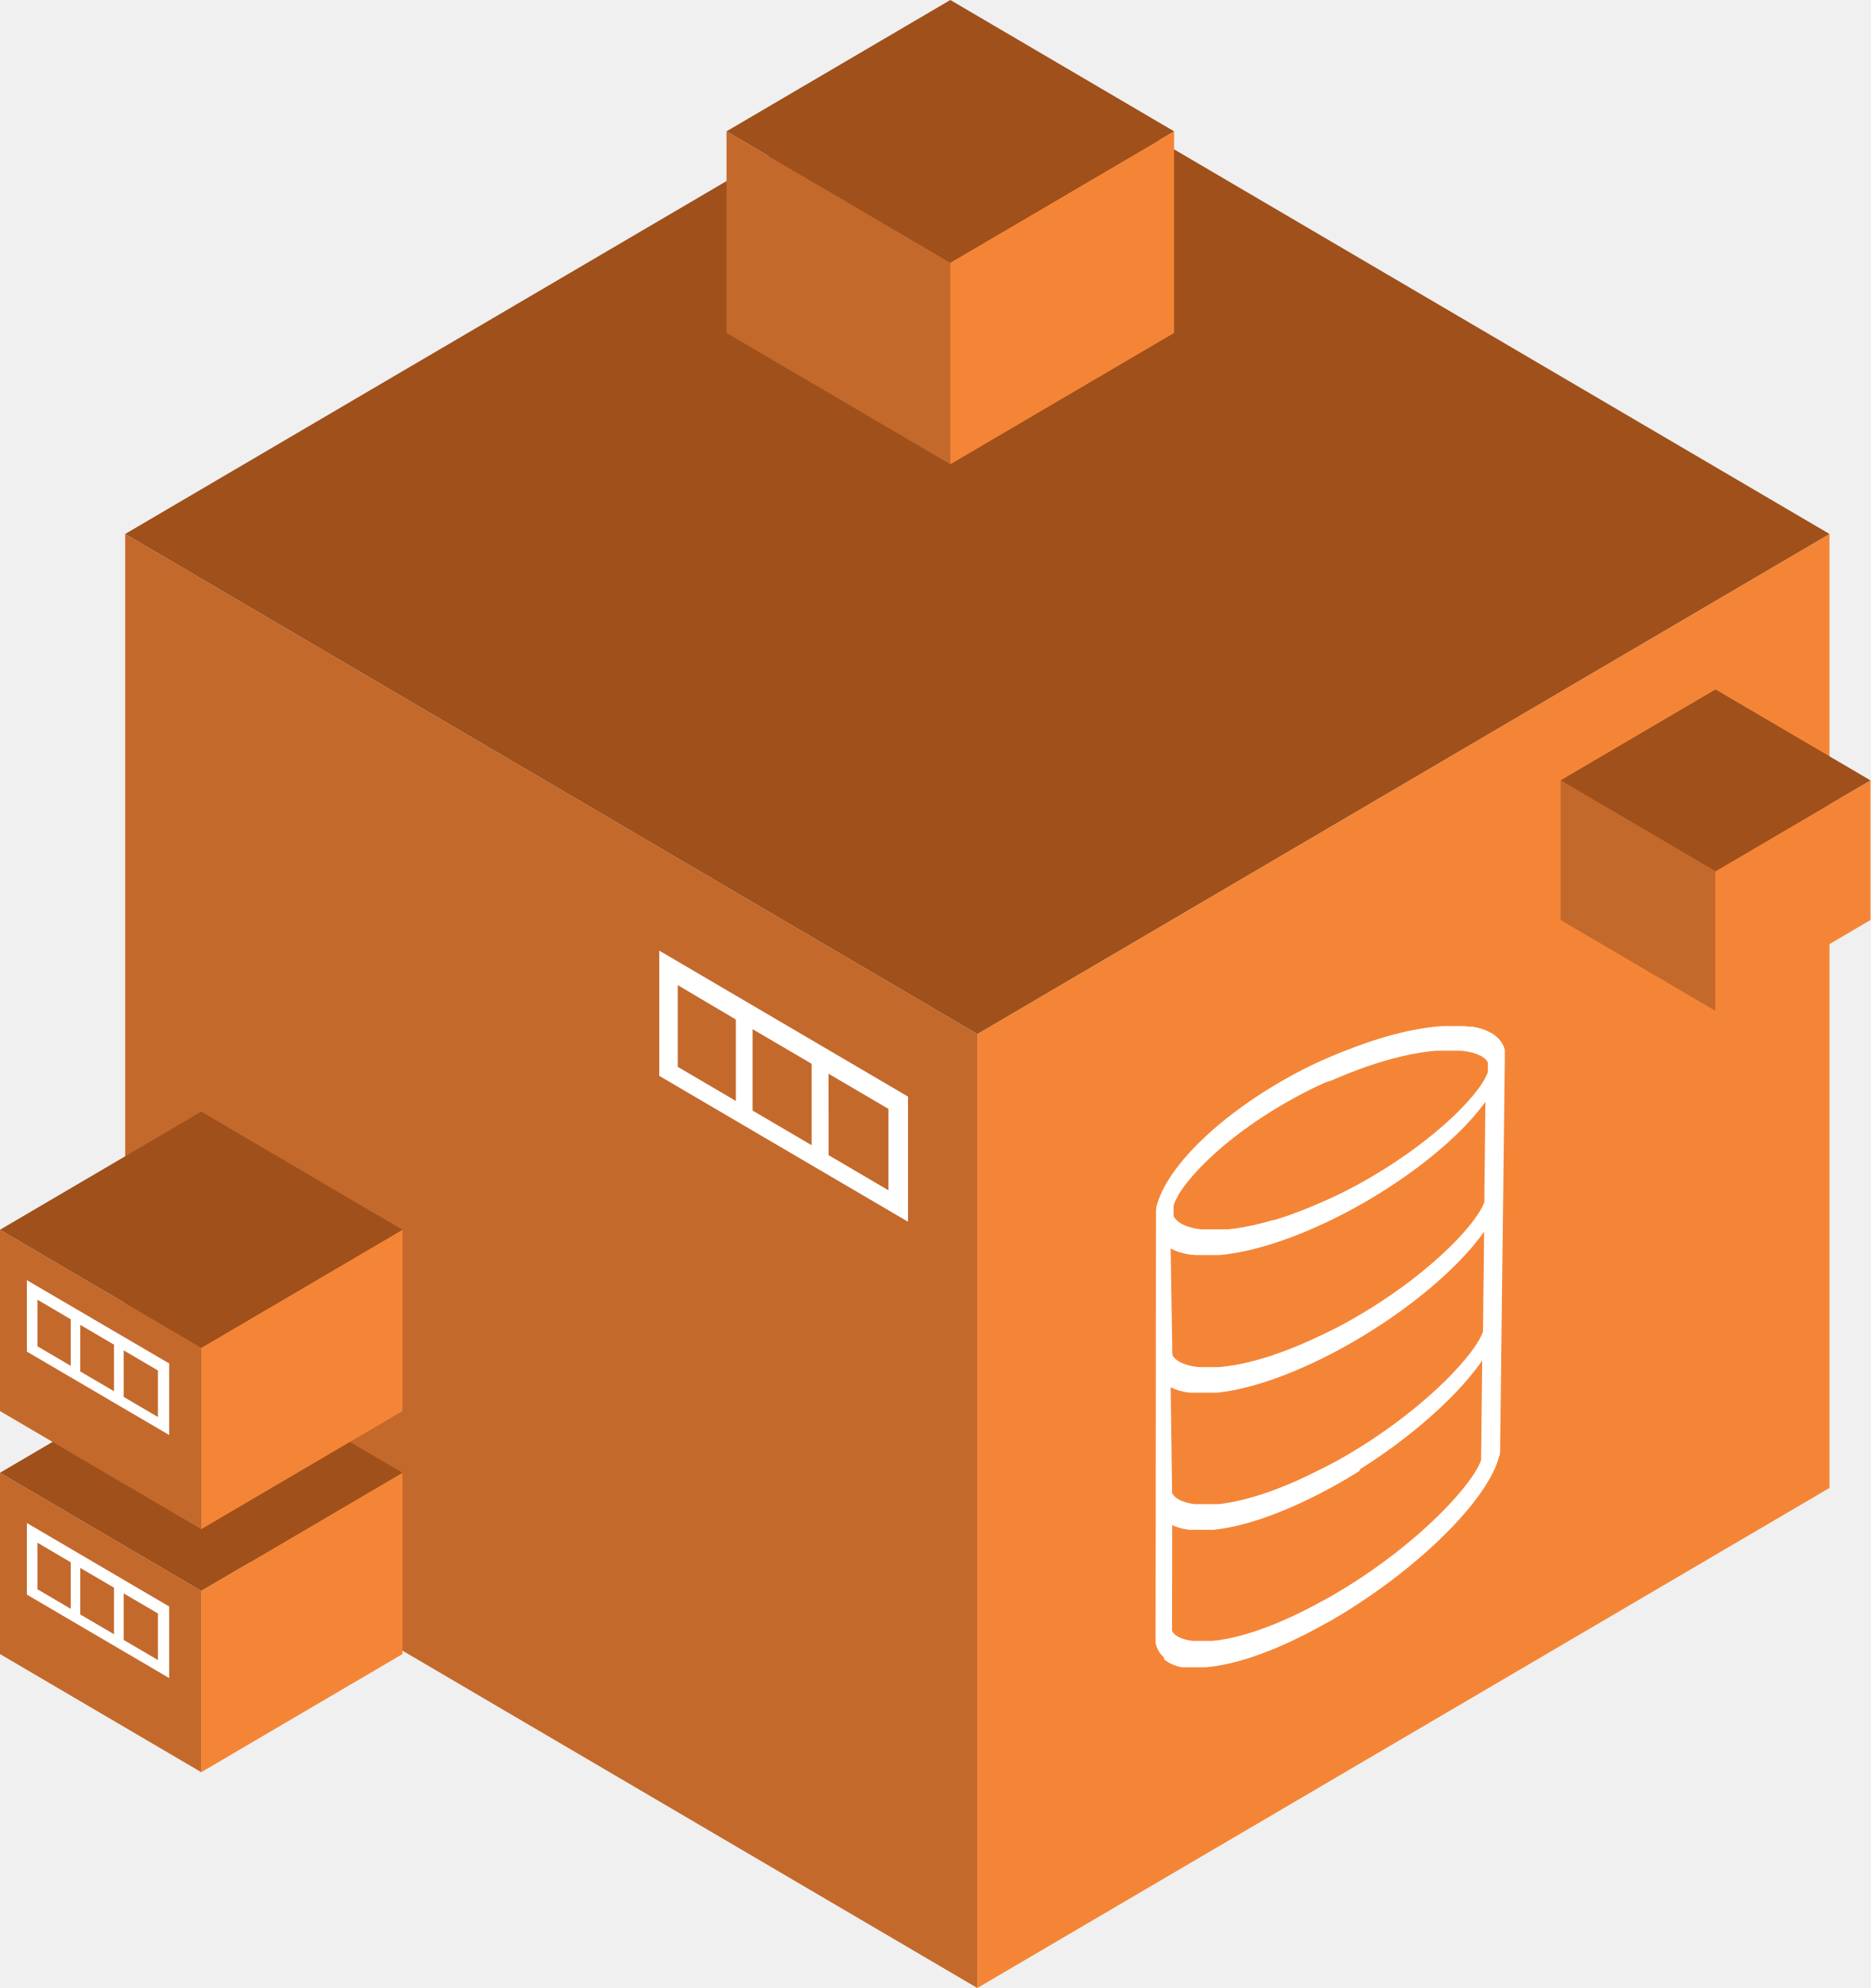
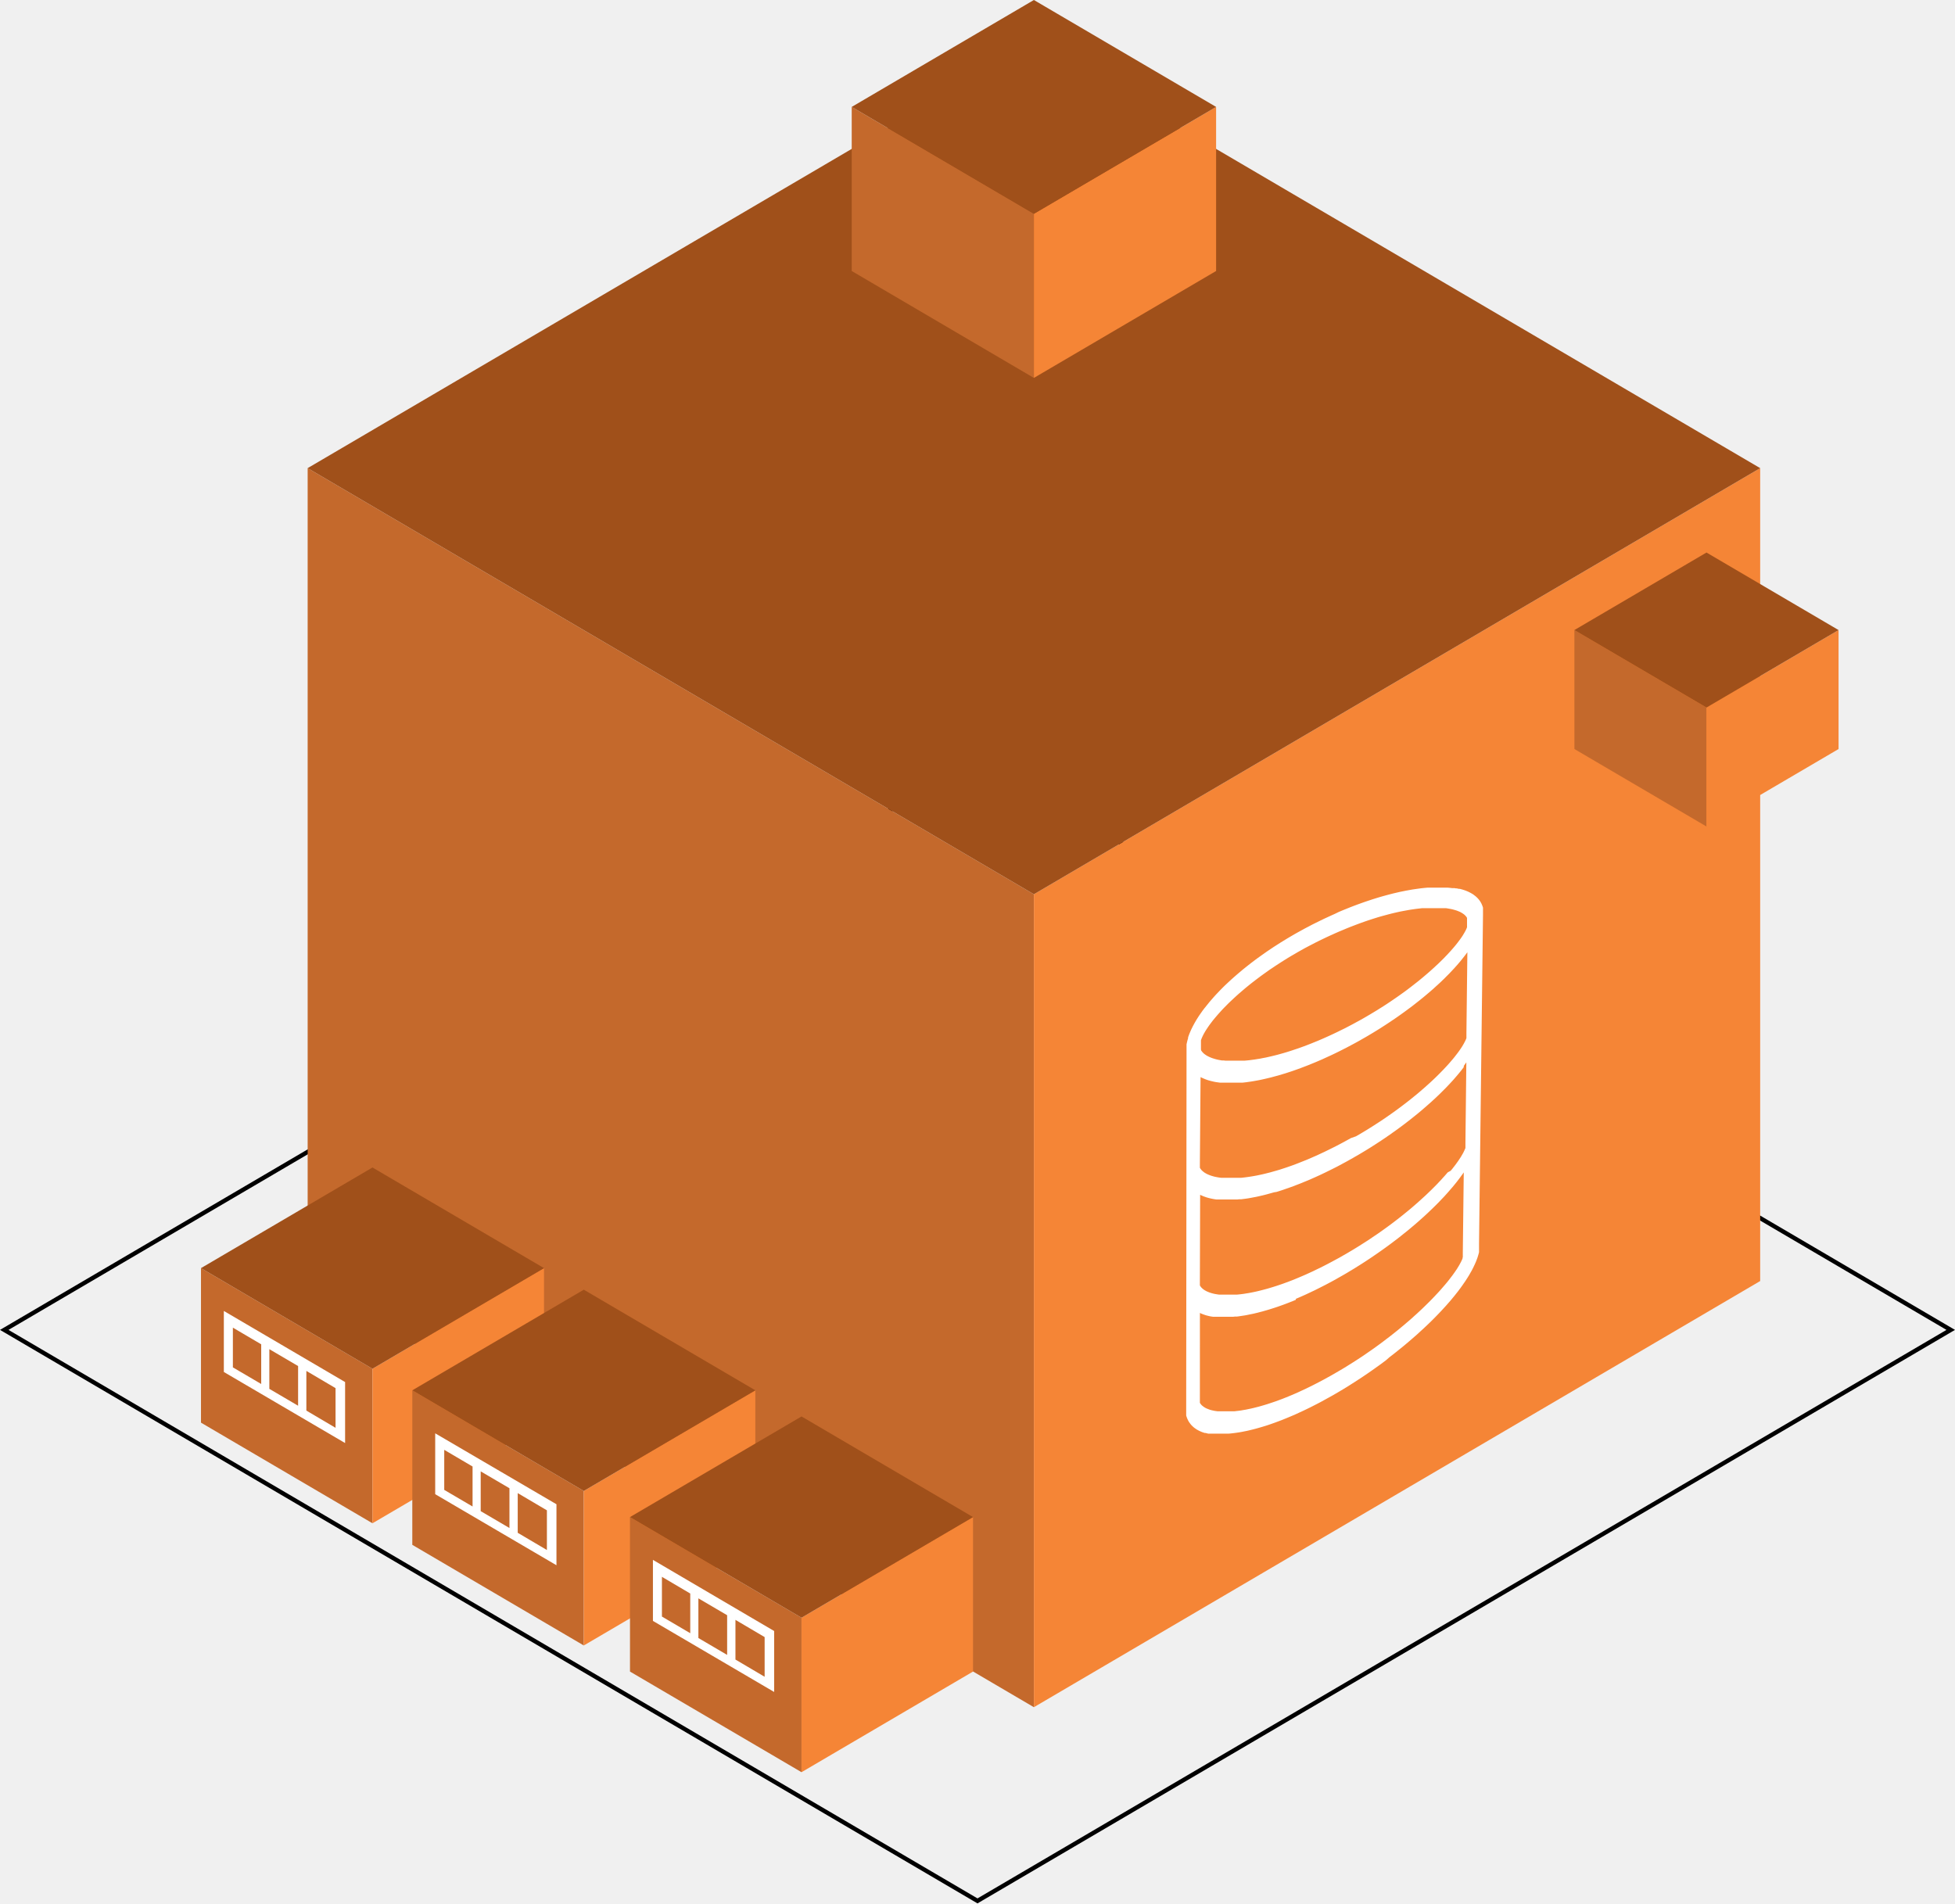
- <svg xmlns="http://www.w3.org/2000/svg" viewBox="0 0 401.82 427.04">
+ <svg xmlns="http://www.w3.org/2000/svg" viewBox="0 0 454.16 442.22">
  <defs>
-     <style>.a{fill:#c4692c;}.b{fill:#f58536;}.c{fill:#a0501a;}.d{fill:#fff;}</style>
+     <style>.a{fill:none;stroke:#000;stroke-miterlimit:10;}.b{fill:#c4692c;}.c{fill:#f58536;}.d{fill:#a0501a;}.e{fill:#fff;}</style>
  </defs>
-   <polygon class="a" points="209.95 427.04 26.89 319.62 26.89 114.7 209.95 222.12 209.95 427.04" />
-   <polygon class="b" points="209.95 427.04 393.01 319.62 393.01 114.7 209.95 222.12 209.95 427.04" />
-   <polygon class="c" points="209.95 7.28 26.89 114.7 209.95 222.12 393.01 114.7 209.95 7.28" />
-   <polygon class="a" points="43.23 380.68 0 355.31 0 316.36 43.23 341.73 43.23 380.68" />
-   <polygon class="b" points="43.23 380.68 86.46 355.31 86.46 316.36 43.23 341.73 43.23 380.68" />
-   <polygon class="c" points="43.23 291 0 316.36 43.23 341.73 86.46 316.36 43.23 291" />
-   <path class="d" d="M5.78,342.54l30.56,17.92V345.09L5.78,327.16Zm20.79-.27,7.36,4.32v10l-7.36-4.31Zm-9.33-5.47,7.25,4.25v10l-7.25-4.25Zm-9.19-5.41,7.14,4.2v10l-7.14-4.2Z" />
-   <polygon class="a" points="368.53 217.16 335.24 197.63 335.24 167.63 368.53 187.17 368.53 217.16" />
-   <polygon class="b" points="368.53 217.16 401.82 197.63 401.82 167.63 368.53 187.17 368.53 217.16" />
-   <polygon class="c" points="368.53 148.1 335.24 167.63 368.53 187.17 401.82 167.63 368.53 148.1" />
-   <polygon class="a" points="204.15 99.73 156.07 71.52 156.07 28.21 204.15 56.42 204.15 99.73" />
-   <polygon class="b" points="204.15 99.73 252.22 71.52 252.22 28.21 204.15 56.42 204.15 99.73" />
-   <polygon class="c" points="204.15 0 156.07 28.21 204.15 56.42 252.22 28.21 204.15 0" />
-   <polygon class="a" points="43.23 328.48 0 303.11 0 264.16 43.23 289.53 43.23 328.48" />
-   <polygon class="b" points="43.23 328.48 86.46 303.11 86.46 264.16 43.23 289.53 43.23 328.48" />
-   <polygon class="c" points="43.23 238.79 0 264.16 43.23 289.53 86.46 264.16 43.23 238.79" />
-   <path class="d" d="M5.78,290.34l30.56,17.91V292.88L5.78,275Zm20.79-.27,7.36,4.32v10l-7.36-4.32Zm-9.33-5.48,7.25,4.26v10l-7.25-4.25Zm-9.19-5.4,7.14,4.2v10L8.05,289.2Z" />
-   <path class="d" d="M141.63,231.11l53.43,31.33V235.56l-53.43-31.35Zm36.36-.46,12.87,7.55v17.49L178,248.14Zm-16.32-9.58,12.68,7.44V246l-12.68-7.44Zm-16.07-9.45L158.08,219v17.5l-12.48-7.33Z" />
-   <path class="d" d="M286.84,226.56l1-.41,1-.39,1-.38.95-.37.94-.35.93-.33.93-.33.91-.31.9-.29.9-.28.89-.28.88-.25.87-.24.86-.23.85-.21.84-.2.83-.19.81-.17.81-.15.79-.15.78-.13.77-.12.76-.11.74-.09.73-.08.72-.06.7-.05.69,0,.67,0h1.93l.61,0,.6,0,.58.05.57.08.27,0,.28,0,.26,0,.26.05.26.06.26.05.25.06.24.06.24.07.24.07.23.07.23.08.22.08.22.08.21.08.21.1.2.09.2.1.19.09.19.11.19.1.18.11.17.11.17.12.16.12.16.13.16.12.14.13.15.14.13.14.14.13.12.15.12.15.12.15.11.15.11.16.1.15.09.17.09.17.09.17.07.17.08.18.06.18.06.18.06.19,0,.19,0,.2,0,.2,0,.2,0,.21,0,.2v.65l-1,82.89v.44l0,.23,0,.23,0,.23,0,.24-.05.24,0,.24,0,.24-.06.24L322,313l-.07.25-.07.25-.08.25-.09.26-.09.26-.1.26-.11.26-.11.27-.11.27-.12.27-.13.27-.12.27-.14.27-.14.28-.15.28-.15.28-.15.28-.16.29-.17.29-.17.28-.18.29-.18.29-.18.3-.19.29-.2.3-.2.29-.21.3-.2.3-.22.3-.22.31-.22.3-.23.3-.23.31-.24.31-.24.31-.24.31-.25.31-.26.31-.26.32-.26.31-.26.31-.27.32-.28.31-.56.64-.58.64-.6.64-.6.64-.63.65-.64.65-.65.65-.67.65-.68.65-.7.66-.71.65-.72.65-.74.66-.74.65-.77.65-.77.65-.78.65-.8.65-.8.64-.82.64-.83.64-.83.64-.85.63-.86.63-.87.62-.87.62-.89.62-.89.61-.9.6-.91.6-.92.6-.92.59-.93.58-.94.57-.94.56-.95.56-1,.55-1,.54-.95.52-.95.51-.93.5-.93.47-.93.47-.91.44-.91.44-.9.41-.89.41-.88.38-.88.38-.86.35-.86.34-.84.32-.84.31-.83.3-.81.28-.8.26-.8.24-.78.23-.77.22-.75.19-.75.19-.73.16-.72.15-.71.14-.69.12-.68.1-.66.08-.65.08-.64.05-.62,0-.61,0h-1.16l-.56,0-.27,0-.27,0-.27,0-.26,0-.25,0-.25,0-.25,0-.25,0-.23-.06-.24-.06-.23-.05-.22-.07-.23-.07-.21-.07-.21-.07-.21-.09-.2-.08-.2-.09-.19-.09-.19-.1-.18-.1-.18-.11-.17-.11-.18-.11-.16-.12-.16-.12-.15-.12L250,356l-.14-.13-.14-.14-.13-.14-.13-.15-.12-.15-.12-.15-.11-.16-.11-.16-.1-.17-.09-.17-.09-.18-.09-.17-.08-.19-.07-.18-.07-.2-.06-.19-.05-.2-.05-.2,0-.21,0-.21,0-.21,0-.23,0-.22v-.7l.08-89.31v-.48l0-.24,0-.25,0-.25,0-.24,0-.26,0-.25.05-.25,0-.26.07-.26.07-.26.07-.26.08-.26.09-.26.09-.27.1-.27.1-.27.11-.27.11-.27.12-.27.12-.28.13-.27.14-.28.14-.28.15-.28.15-.28.15-.28.16-.28.17-.29.17-.29.18-.28.18-.29.19-.28.19-.29.19-.29.2-.29.21-.29.21-.3.22-.29.22-.29.22-.29.23-.29.24-.3.23-.29.24-.3.25-.29.26-.3.25-.29.26-.3.27-.3.27-.3.27-.29.28-.29.57-.6.58-.6.6-.59.62-.59.63-.59.65-.6.66-.59.68-.59.69-.59.71-.58.72-.59.73-.58.75-.58.76-.57.77-.57.78-.57.8-.56.8-.57.82-.55.83-.55.84-.55.86-.54.86-.53.87-.53.88-.53.89-.51.9-.51.91-.51.92-.5.92-.48.93-.49.94-.47.95-.47,1-.46,1-.45,1-.44,1-.43ZM251.78,349.19v.27l0,.1,0,.1,0,.11,0,.1,0,.1,0,.09,0,.1,0,.1.05.09,0,.09.06.09.07.09.06.09.07.08.08.09.08.08.09.08.09.08.19.15.21.15.22.14.25.13.26.12.28.11.29.11.31.1.33.09.34.08.36.07.37.06.39.05.41,0,.42,0,.45,0h.92l.49,0h.5l.51,0,.54,0,.54-.06.56-.07.58-.08.59-.1.61-.1.61-.13.64-.13.65-.15.66-.16.68-.18.69-.19.7-.21.72-.22.73-.23.75-.25.76-.27.77-.28.79-.29.8-.32.81-.32.82-.35.84-.36.85-.38.87-.39.87-.41.89-.43.9-.45.91-.46.93-.48.93-.5.95-.52,1-.53,1-.55.95-.56.94-.56.93-.56.92-.57.9-.57.9-.57.88-.58.86-.58.86-.58.84-.58.83-.59.82-.59.8-.58.78-.59.78-.59.77-.58.75-.59.73-.58.72-.59.71-.58.7-.58.68-.58.67-.57.65-.58.64-.57.62-.56.61-.57.6-.56.57-.54.57-.55.55-.55.53-.53.52-.53.51-.53.49-.52.47-.51.46-.5.44-.5.42-.49.41-.48.4-.48.38-.46.36-.45.34-.45.33-.44.31-.42.3-.42.28-.41.26-.39.24-.38.23-.38.21-.36.19-.35.09-.16.09-.17.07-.16.08-.16.07-.16.07-.15.06-.15.06-.15.06-.14,0-.14.05-.14,0-.13,0-.13,0-.13,0-.12,0-.12v-.11l0-.11v-.21l.23-20.2-.29.42-.3.42-.31.42-.32.43-.33.43-.34.43-.35.43-.35.44-.37.43-.37.44-.39.44-.39.45-.4.44-.4.44-.42.45-.43.45-.43.45-.44.45-.45.45-.46.45-.46.45-.47.45-.48.45-.48.46-.5.45-.5.45-.5.45-.52.46-.52.45-.53.46-.53.45-.54.45-.55.45-.55.45-.56.45-.56.45-.57.45-.58.44-.58.45-.59.44-.59.45-.6.44-.61.43-.6.44-.62.43-.62.44-.62.43-.63.42-.63.43-.64.42-.64.42-.64.42-.66.41L292,316l-.66.41-.66.41-.66.4-.67.4-.67.39-.68.39-.68.38-.68.39-.69.38-1.38.74-.68.35-.68.36-.68.34-.68.34-.67.33-.67.32-.66.32-.67.3-.65.3-.65.29-.66.28-.64.28-.64.27-.63.26-.64.25-.62.24-.63.24-.61.23-.62.22-.6.22-.6.2-.6.2-.59.19-.59.18-.58.17-.57.17-.57.16-.57.14-.55.15-.55.13-.55.13-.54.11-.53.11-.52.1-.52.1-.51.08-.51.08-.5.07-.49.06-.48.06-.48,0-.46,0-.47,0-.45,0H257.1l-.42,0-.4,0-.4,0-.39,0-.38-.06-.37-.06-.36-.07-.35-.07-.35-.09-.34-.09-.32-.1-.31-.11-.31-.12-.3-.12-.29-.13Zm0-29.6V320l0,.1,0,.1,0,.11,0,.09,0,.1,0,.1.05.1,0,.09.06.1.06.09.06.09.07.09.07.09.08.08.08.09.09.08.08.08.2.16.21.15.22.15.25.13.26.13.28.13.29.11.32.11.32.1.35.09.36.08.38.07.39.07.41.05.42,0,.44,0,.46,0h1.46l.52,0,.54,0,.54,0,.57,0,.58-.07.59-.08.61-.09.62-.1.64-.12.65-.13.66-.15.68-.15.7-.17.71-.19.72-.2.73-.21.75-.23.76-.24.78-.26.79-.27.8-.29.82-.31.82-.32.84-.33.86-.36.87-.37.88-.38.89-.41.9-.42.92-.43.93-.46.94-.47,1-.49,1-.51,1-.52,1-.52.95-.54.93-.53.92-.55.91-.54.89-.55.89-.55.87-.55.86-.56.84-.56.83-.57.82-.56.81-.56.79-.56.78-.57.77-.56.75-.57.74-.56.72-.57.72-.56.7-.56.68-.56.67-.55.65-.56.64-.55.63-.55.61-.54.6-.54.58-.54.57-.53.55-.53.54-.51.52-.52.51-.51.49-.51.47-.5.46-.49.44-.48.43-.48.41-.47.4-.46.38-.46.36-.44.35-.44.33-.42.31-.42.3-.41.28-.39.26-.4.25-.37.22-.36.21-.36.2-.34.08-.17.09-.16.08-.16.08-.16.07-.16.07-.15.06-.15.06-.14.05-.14.05-.14,0-.13,0-.14,0-.13,0-.12,0-.12,0-.12,0-.11,0-.12v-.2l.23-20.26-.29.4-.3.42-.32.42-.32.41-.33.42-.34.42-.35.42-.35.43-.37.43-.38.42-.38.43-.4.44-.4.43-.41.43-.41.44-.43.43-.43.43-.45.44-.45.44-.46.44-.46.44-.48.44-.48.43-.48.44-.5.44-.5.44-.51.44-.52.44-.52.44-.53.44-.54.43-.54.44-.55.44-.55.43-.56.43-.57.44-.57.42-.58.43-.58.43-.59.43-.6.43-.6.42-.61.42-.61.42-.62.42-.62.41-.62.41-.63.41-.64.41-.64.4-.64.4-.65.4-.65.4-.66.39-.66.39-.66.38-.67.39-.67.37-.68.38-.68.37-.68.37-.69.36-.68.36-1.39.7-.68.34-.69.33-.68.33-.68.32-.68.3-.67.31-.66.29-.67.29-.66.28-.65.27-.66.27-.64.25-.65.25-.63.24-.64.24-.63.22-.62.22-.62.21-.62.21-.61.19-.6.19-.6.18-.6.18-.58.16-.59.15-.57.15-.58.15-.56.13-.56.12-.55.12-.55.11-.54.1-.53.1-.53.08-.52.08-.51.07-.51.07-.5.05-.49,0-.49,0-.48,0-.47,0h-2.23l-.43,0-.41,0-.41,0-.4,0-.39-.06-.38-.06-.37-.07-.37-.08-.35-.09-.35-.09-.34-.1-.32-.12-.32-.11-.31-.13-.3-.13-.28-.14Zm.05-29.66v.27l0,.11,0,.1,0,.1,0,.1,0,.11,0,.09.05.1,0,.1,0,.1.05.09.06.1.07.09.07.09.07.09.07.09.09.09.08.08.09.09.2.16.21.16.22.15.25.15.26.13.28.14.3.12.31.11.33.11.34.1.37.1.38.08.39.07.41.07.43.05.44.05.46,0,.48,0,.49,0h1l.54,0,.55,0,.56,0,.58-.05.6-.07.61-.07.62-.09.64-.09.66-.11.67-.13.68-.13.7-.16.71-.16.72-.18.74-.19.75-.21.77-.22.78-.23.79-.26.81-.26.81-.29.83-.29.85-.32.86-.32.87-.35.88-.36.9-.37.91-.4.91-.41.94-.43.94-.44,1-.46,1-.49,1-.49,1-.5.95-.5.93-.51.93-.52.91-.52.9-.52.89-.53.87-.52.87-.54.84-.53.84-.54.82-.54.81-.54.8-.54.78-.54.77-.55.76-.54.74-.54.73-.54.71-.54.7-.55.69-.53.67-.54.66-.54.64-.53.63-.53.62-.53.6-.52.58-.52.57-.51.56-.52.53-.5.53-.5.51-.5.49-.49.47-.48.47-.48.44-.48.43-.46.41-.46.4-.45.38-.44.37-.44.34-.42.34-.42.31-.41.3-.4.28-.39.26-.38.25-.37.23-.36.21-.35.19-.33.09-.17.09-.16.08-.16.07-.15.08-.15.06-.15.07-.15.06-.14.05-.15.05-.13,0-.14,0-.12,0-.13,0-.13,0-.11,0-.12,0-.12,0-.11V257l.23-20.32-.29.4-.31.4-.31.4-.32.41-.33.42-.34.4-.36.42-.36.41-.36.42-.38.42-.39.41-.39.42-.4.43-.42.42-.41.42-.43.42-.44.42-.44.43-.46.42-.46.43-.46.43-.48.42-.48.43-.49.42-.5.43-.5.42-.51.43-.52.42-.53.42-.53.42-.54.43-.54.42-.55.42-.56.42-.57.41-.56.42-.58.41-.58.42-.58.41-.6.41-.6.4-.6.41-.61.4-.61.41-.62.4-.63.4-.62.39-.64.39-.63.39-.64.38-.65.39-.65.38-.66.37-.66.38-.66.36-.67.37-.67.37-.67.35-.68.36-.69.35-.68.35-.69.34-.69.34-.69.33-.7.33-.69.32-.69.31-.68.31-.68.29-.68.3-.67.28-.67.28-.67.26-.66.27-.66.25-.66.25-.65.23-.64.23-.64.23-.64.21-.63.21-.63.2-.62.2-.62.18-.61.18-.61.17-.6.16-.6.16-.59.15-.58.14-.58.13-.58.13-.56.11-.57.11-.55.1-.55.09-.54.09-.54.08-.53.07-.52.07-.51.05-.51.05-.51,0-.49,0-.49,0-.48,0h-1.84l-.44,0-.44,0-.42,0-.42-.05-.41,0-.4-.07-.39-.06-.38-.07-.38-.09-.36-.08-.36-.1-.35-.11-.34-.11-.32-.12-.32-.13-.31-.13-.3-.14-.29-.15Zm33-57.45-1,.45-1,.46-.94.45-.93.47-.92.47-.91.48-.89.48-.88.48-.87.49-.85.5-.85.49-.83.5-.81.5-.8.5-.79.51-.77.51-.77.51-.74.51-.73.51-.72.52-.71.51-.69.51-.67.52-.66.51-.65.51-.64.51-.61.5-.6.51-.59.5-.57.51-.56.5-.54.49-.52.49-.51.49-.5.48-.47.48-.47.47-.44.47-.43.46-.42.46-.39.45-.39.45-.36.43-.34.43-.34.42-.31.41-.3.41-.28.39-.26.39-.24.38-.23.36L253,257l-.19.35-.09.17-.09.17-.08.16-.07.16-.07.16-.07.16-.07.15-.05.15-.06.14,0,.15-.05.14,0,.13,0,.14,0,.13,0,.13,0,.12,0,.12v.66l0,.11,0,.1,0,.11,0,.1,0,.09,0,.11,0,.1.05.1.05.09.06.1.06.09.07.1.07.09.08.1.08.09.08.08.09.09.19.18.21.16.23.16.24.15.26.15.28.14.3.13.31.13.33.12.34.11.36.1.38.1.4.09.41.08.43.07.44.06.46,0,.48,0,.49,0,.51,0h1.61l.57,0,.58,0,.6,0,.62,0,.63-.07.64-.08.66-.09.67-.11.69-.11.7-.14.71-.14.73-.15L270,263l.76-.18.77-.2.79-.21.79-.23L274,262l.83-.26.84-.28.85-.28.87-.31.87-.32.89-.33.9-.36.92-.37.93-.38.93-.4,1-.42,1-.44,1-.45,1-.47,1-.47.95-.48.94-.48.93-.49.92-.49.9-.5.89-.5.88-.5.87-.52.84-.51.85-.51.82-.51.82-.52.79-.51.79-.53.77-.52.76-.52.75-.52.73-.52.72-.53.7-.52.69-.52.67-.51.66-.52.65-.52.63-.5.62-.51.6-.51.59-.5.57-.5.56-.5.54-.49.52-.48.52-.49.49-.47.48-.47.46-.47.45-.46.43-.45.42-.45.4-.44.38-.43.36-.42.35-.42.33-.41.32-.4.3-.39.28-.38.27-.38.24-.36.23-.35.21-.34.2-.33.09-.16.08-.16.08-.16.08-.15.07-.15.07-.15.07-.14.06-.15.05-.13.05-.14.05-.13,0-.13,0-.13,0-.12,0-.12,0-.11,0-.12,0-.11v-.51l0-.1,0-.09,0-.1,0-.1,0-.09,0-.09,0-.09-.05-.09,0-.09-.06-.09-.06-.09-.07-.08-.07-.09-.07-.09-.08-.08-.08-.08-.09-.08-.19-.16-.21-.15-.22-.14-.24-.14-.26-.13-.28-.13-.29-.12-.31-.11-.33-.11-.34-.1-.36-.09-.38-.08-.4-.08-.41-.07-.42-.06-.44-.05-.47,0-.47,0-.49,0-.51,0h-1.61l-.57,0-.58,0-.6,0-.61.05-.63.07-.65.08-.66.08-.67.1-.69.11-.7.13-.72.13-.72.15-.75.16-.76.17-.77.19-.79.2-.8.21-.81.23-.83.24-.84.26-.85.27-.87.28-.88.3-.89.32-.91.33-.92.35-.93.35-.94.38-.95.4-1,.41-1,.43Z" />
+   <polygon class="a" points="227.08 176.3 0.99 308.97 227.08 441.63 453.17 308.97 227.08 176.3" />
+   <polygon class="b" points="240.18 396.63 71.47 297.62 71.47 108.76 240.18 207.76 240.18 396.63" />
+   <polygon class="c" points="240.18 396.63 408.9 297.62 408.9 108.76 240.18 207.76 240.18 396.63" />
+   <polygon class="d" points="240.18 9.76 71.47 108.76 240.18 207.76 408.9 108.76 240.18 9.76" />
+   <polygon class="b" points="86.53 353.9 46.69 330.52 46.69 294.62 86.53 318 86.53 353.9" />
+   <polygon class="c" points="86.53 353.9 126.38 330.52 126.38 294.62 86.53 318 86.53 353.9" />
+   <polygon class="d" points="86.53 271.24 46.69 294.62 86.53 318 126.38 294.62 86.53 271.24" />
+   <path class="e" d="M52,318.75l28.17,16.51V321.09L52,304.57Zm19.17-.25,6.78,4v9.22l-6.78-4Zm-8.6-5.05,6.68,3.92v9.22l-6.68-3.92Zm-8.47-5,6.58,3.87v9.22l-6.58-3.86Z" />
+   <path class="e" d="M311.05,211.85l.89-.37.89-.36.87-.35.88-.34.86-.32.86-.31.85-.3.84-.28.84-.28.83-.26.82-.25.81-.23.8-.22.79-.21.78-.2.78-.18.76-.18.75-.15.74-.15.74-.13.72-.13.71-.1.69-.1.69-.09.67-.07.66-.06.65,0,.63,0,.62,0h1.78l.57,0,.55,0,.53.05.52.06.26,0,.25,0,.24.05.24,0,.24.06.24.05.23,0,.22.06.22.06.22.06.22.07.2.07.21.07.2.08.2.08.19.08.19.09.18.09.18.09.17.09.17.1.17.1.16.1.15.11.15.12.15.11.14.11.14.13.13.12.13.13.12.12.12.14.11.13.11.14.1.14.1.15.09.14.09.16.08.15.07.16.07.16.07.16.06.17.06.17.05.17,0,.18,0,.18,0,.18,0,.18,0,.2v.19l0,.19v.4l-.92,76.39v.41l0,.21,0,.22,0,.21,0,.22,0,.22,0,.22,0,.22-.05.23-.06.22-.07.24-.07.23-.07.23-.08.24-.09.24-.09.24-.09.24-.1.24-.11.25-.11.25-.12.25-.12.25-.12.25-.13.26-.13.25-.14.27-.15.25-.15.27-.15.26-.15.27-.17.26-.16.27-.18.27-.17.27-.18.27-.19.28-.19.27-.19.28-.2.28-.2.28-.2.28-.21.27-.21.29-.22.28-.23.29-.22.28-.23.29-.24.29-.24.29-.24.29-.24.29-.25.28-.26.3-.51.58-.54.59-.55.6-.56.59-.57.59-.59.6-.6.6-.62.6-.63.6-.64.6-.66.6-.66.61-.68.6-.69.6-.7.6-.71.6-.72.6-.74.59-.74.6-.75.59-.77.59L322,316l-.78.59-.79.58-.8.57-.8.57-.82.57-.82.56-.83.56-.84.55-.85.55-.85.54-.85.54-.87.53-.87.52-.87.51-.88.51-.89.49-.87.48-.87.48-.86.45-.86.44-.85.43-.84.41-.84.4-.83.38-.82.38-.81.35-.81.34-.8.33-.79.32-.77.29-.78.29-.76.27-.75.26-.74.24-.73.22-.72.21-.71.2-.69.18-.69.17-.68.16-.66.13-.65.13-.64.11-.63.09-.61.08-.6.07-.59.05-.57,0-.56,0h-1.07l-.51,0-.26,0-.24,0-.25,0-.24,0-.23,0-.23,0-.23,0-.23,0-.22-.05-.21-.05-.21-.06-.21,0-.21-.07-.19-.06-.2-.07-.19-.08-.19-.08-.18-.08-.18-.08-.17-.1-.17-.09-.17-.09-.15-.11-.16-.1-.15-.11-.15-.11-.14-.12-.13-.12-.14-.12-.12-.13-.13-.13-.11-.13-.11-.14-.11-.15-.11-.14-.1-.15-.09-.15-.09-.16-.08-.16-.08-.17-.07-.17-.07-.17-.06-.18-.06-.17-.05-.19,0-.19,0-.19,0-.19,0-.2,0-.2,0-.21,0-.21v-.43l.08-82.32V244l0-.22,0-.23,0-.23,0-.22,0-.24,0-.23.05-.23.05-.24.06-.24.06-.24.07-.24.07-.24L276,241l.09-.25.09-.25.09-.24.1-.25.11-.25.11-.26.11-.25.12-.25.13-.26.12-.25.14-.26.14-.26.14-.26.15-.26.15-.26.16-.27.16-.26.17-.26.17-.27.18-.27.18-.26.19-.27.19-.27.19-.27.2-.26.2-.27L280,234l.21-.27.22-.27.22-.27.22-.28.23-.27.23-.27.24-.27.24-.28.24-.27.25-.28.25-.27.26-.27.52-.55.54-.55.55-.55.57-.54.59-.55.59-.54.62-.55.62-.54.64-.54.65-.55.66-.53.68-.54.68-.53.7-.53.71-.53.73-.52.73-.52.74-.52.76-.51.76-.51.78-.5.78-.5.8-.49.8-.49.81-.48.82-.48.83-.47.84-.46.84-.46.86-.45.85-.45.87-.43.87-.43.88-.43.89-.41.89-.41.89-.4Zm-32.31,113v.34l0,.09,0,.09,0,.1,0,.09,0,.09,0,.09,0,.09,0,.08.05.09.06.08.06.08.06.08.06.08.07.08.08.08.08.07.08.07.18.14.19.14.21.13.22.12.24.11.26.1.27.11.28.09.3.08.32.07.33.07.35.05.36.05.37,0,.39,0,.41,0h1.76l.48,0,.49,0,.5-.06.52-.06.53-.07.54-.1.56-.09.57-.12.59-.12.6-.14.6-.15.63-.16.64-.18.65-.19.66-.2.67-.22.69-.23.7-.24.71-.26.73-.27.73-.29.75-.3.76-.32.77-.33.79-.35.79-.37.81-.37.82-.4.83-.41.84-.43.85-.44.87-.46.87-.48.89-.49.88-.51.88-.51.87-.51.86-.52.84-.53.83-.52.83-.53.81-.53.8-.53.79-.55.77-.53.77-.54.75-.54.74-.54.72-.54.72-.55.7-.53.7-.55.67-.53.67-.54.65-.54.64-.53.63-.54.61-.52.61-.53.58-.53.58-.52.56-.52.55-.51.53-.51.52-.51.51-.5.49-.49.48-.49.47-.49.45-.48.43-.46.43-.47.4-.46.39-.45.38-.44.37-.44.35-.43.33-.42.31-.41.31-.4.28-.39.28-.39.25-.37.25-.36.22-.36.21-.34.19-.33.18-.33.08-.15.08-.15.07-.15.07-.15.07-.14.06-.14.06-.14.05-.14,0-.13.05-.13,0-.13,0-.12,0-.12,0-.11,0-.11,0-.11,0-.11V291l.22-18.62-.27.39-.28.38-.29.4-.29.39-.3.39-.31.4-.33.4-.32.4-.34.4-.35.4-.35.41-.36.41-.37.41-.37.41-.39.41-.39.41-.4.42-.4.41-.42.42-.42.41-.43.42-.43.41-.44.42-.45.42-.45.42-.46.41-.47.42-.47.42-.48.42-.49.42-.49.41-.5.42-.5.42-.51.41-.52.41-.52.42-.52.41-.53.41-.54.41-.54.41-.55.41-.55.4-.56.41-.56.4-.57.4-.57.4-.57.39-.58.4-.58.39-.59.39-.59.39-.59.38-.6.38-.61.38-.6.38-.61.37-.62.37-.61.37-.62.36-.63.36-.62.35-.63.36-.63.35-1.27.68-.63.33-.63.32-.63.32-.62.31-.62.31-.62.29-.61.29-.61.29-.6.27-.61.27-.6.26-.59.25L301,302l-.58.24-.59.23-.58.23-.57.22-.57.21-.56.2-.56.2-.56.19-.55.18-.54.17-.54.17-.54.16-.53.15-.52.15-.52.13-.51.14-.51.12-.5.12-.5.1-.49.1-.48.1-.48.09-.47.07-.46.07-.46.07-.46.06-.44,0-.44.05-.43,0-.43,0-.42,0h-1.59l-.39,0-.37,0-.36,0-.36,0-.35,0-.35-.05-.33-.06-.32-.07-.32-.08-.31-.08-.3-.1-.29-.1-.29-.11-.27-.11-.26-.13Zm0-27.28v.34l0,.1,0,.09,0,.1,0,.09,0,.09,0,.09,0,.09,0,.08.05.09.06.08.06.09.06.08.06.09.08.07.07.08.08.08.08.07.18.15.19.14.21.13.23.13.24.12.26.11.27.11.29.1.3.09.31.08.34.08.35.06.36.06.37.05.39,0,.41,0,.42,0,.44,0h.91l.48,0,.49,0,.51,0,.52-.05.53-.06.55-.07.56-.09.57-.09.59-.11.6-.12.61-.13.63-.15.64-.16.65-.17.67-.18.67-.2.69-.21.7-.22.72-.24.73-.25.74-.27.75-.28.76-.29.77-.31.79-.33.8-.34.81-.35.83-.38.83-.38.84-.41.86-.41.87-.44.87-.45.89-.47.89-.48.89-.48.87-.5.86-.49.84-.5.84-.5.83-.51.81-.51.8-.51.8-.51.77-.52.77-.52.76-.51.74-.52.73-.52.72-.52.71-.52.69-.52.68-.52.67-.52.66-.52.64-.52.63-.51.62-.51.6-.51.59-.51.58-.51.56-.5.55-.5.54-.49.52-.49.51-.49.5-.48.47-.47.47-.47.46-.47.43-.46.43-.45.4-.45.4-.44.38-.43.37-.43L337,272l.34-.4.32-.41.3-.39.29-.38.27-.38.26-.36.24-.37.23-.34.21-.34.19-.33.18-.31.08-.15.08-.15.07-.15.07-.15.07-.14.06-.14.06-.14.06-.13.05-.13,0-.13,0-.12,0-.12,0-.12,0-.12,0-.11,0-.11v-.1l0-.11v-.19l.21-18.67-.27.38-.28.38L340,248l-.3.38-.3.39-.32.39-.32.39-.33.39-.34.39-.34.4-.36.4-.36.39-.37.4-.38.4-.38.4-.4.4-.4.4-.4.4-.42.41-.42.4-.43.41-.44.4-.44.41-.45.4-.46.4-.46.41-.47.4-.47.41-.48.4-.49.41-.5.4-.5.4-.5.4-.51.4-.52.4-.52.4-.53.4-.53.39-.54.4-.55.39-.55.39-.55.4-.56.38-.56.39-.57.38-.57.39-.58.37-.58.38-.58.37-.59.38-.6.37-.6.37-.6.36-.6.36-.61.36-.62.35-.61.36-.62.34-.62.35-.63.34-.63.34-.63.34-.63.33-1.28.64-.63.31-.63.31-.63.3-.63.3-.62.28-.62.28-.61.27-.61.27-.61.25-.61.25-.6.25-.59.23-.6.23-.58.23-.59.21-.58.21-.58.2-.57.2-.56.19-.57.18-.55.17L296,277l-.54.15-.54.15-.54.15-.53.14-.53.13-.52.12-.52.12-.51.11-.5.09-.5.1-.49.09-.48.08-.49.07-.47.06-.47.06-.46,0-.45.05-.45,0-.44,0-.43,0h-2.06l-.39,0-.39,0-.37,0-.37,0-.36-.05-.35-.06-.35-.07-.33-.07-.33-.08-.32-.09-.31-.09-.3-.11-.29-.1-.28-.12-.28-.12-.26-.13Zm0-27.34v.35l0,.09,0,.09,0,.1,0,.09,0,.09,0,.1,0,.09,0,.09.06.08.05.09.06.09.06.08.07.08.07.09.07.07.08.08.09.08.18.15.19.15.21.14.23.13.24.13.26.12.27.11.29.11.3.1.32.09.33.09.35.07.36.07.38.06.39.05.41,0,.43,0,.44,0,.45,0h.94l.5,0,.5,0,.53,0,.53,0,.55-.06.56-.07.58-.08.59-.09.6-.1.61-.11.63-.13.65-.14.65-.15.67-.17.68-.17.69-.2.71-.2.72-.21.73-.24.74-.24.75-.26.77-.27.78-.29.79-.31.8-.32.81-.32.83-.35.84-.37.85-.37.85-.4.88-.41.88-.43.89-.44.9-.45.88-.46.88-.47.86-.47.85-.47L315,264l.83-.48.82-.49.8-.48.8-.5.78-.49.77-.5.76-.49.75-.5.73-.5.72-.5.71-.5.7-.5.68-.5.67-.5.66-.5.65-.5.63-.49.62-.5.6-.49.6-.49.58-.49.56-.49.56-.48.53-.48.53-.47.51-.47.5-.47.48-.46.47-.46.45-.45.44-.45.43-.44.41-.44.39-.42.39-.43.36-.41.35-.41.34-.4.32-.39.3-.39.29-.37.28-.37.26-.36.24-.35.23-.34.21-.33.19-.32.18-.31.08-.15.08-.16.08-.14.07-.14.06-.14.07-.14.06-.14.05-.13.05-.13,0-.13,0-.12,0-.12,0-.12,0-.11,0-.11,0-.11,0-.1v-.3l.22-18.73-.27.37-.28.37-.29.37-.3.38-.3.38-.32.38-.32.38-.33.38-.34.38-.35.39-.36.38-.36.39-.37.39-.38.38-.39.39-.39.4-.4.38-.41.4-.42.39-.43.39-.43.39-.43.4-.45.39-.45.39-.46.39-.46.39-.47.39-.48.39-.48.39-.5.39-.49.39-.5.39-.51.39-.52.38-.52.39-.52.38-.53.38-.53.38-.54.38-.55.38-.55.37-.56.38-.56.37-.56.37-.58.37-.57.37-.58.36-.58.36-.59.36-.59.35-.6.36-.6.35-.6.34-.61.35-.61.34-.62.34-.62.33-.62.33-.62.33-.63.32-.63.32-.64.32-.63.31-.64.31-.64.3-.64.29-.63.29-.63.29-.63.27-.63.27-.62.26-.62.25-.61.25-.61.24-.61.23-.6.23-.6.22-.59.21-.59.21-.59.2-.59.19-.57.19-.58.17-.57.18-.56.16-.56.15-.56.15-.55.15-.54.13-.54.13-.53.12-.53.12-.52.11-.52.1-.51.09-.51.09-.5.08-.49.07-.49.07-.48.06-.48.05-.47,0-.46,0-.46,0-.44,0H285l-.4,0-.4,0-.39,0-.39,0-.38-.05-.36-.05-.37-.06-.35-.07-.34-.08-.34-.08-.33-.09-.32-.09-.31-.11-.3-.11-.29-.12-.29-.12-.28-.13-.26-.13Zm30.4-52.94-.89.41-.88.42-.87.42-.86.43-.85.44-.83.43-.83.44-.81.45-.8.45-.78.46-.78.45-.77.46-.75.47-.73.46-.73.47-.72.47-.7.47-.69.46-.67.48-.66.47-.65.47-.64.48-.62.47-.61.47-.6.47-.58.47-.57.47-.55.47-.54.46-.53.46-.51.46-.5.46-.48.45-.48.45-.45.44-.44.45-.43.43-.41.43-.39.43-.38.42-.37.42-.35.41-.34.4-.32.39-.3.39-.29.38-.27.37-.26.37-.24.36-.23.35-.21.33-.19.33-.18.32-.08.16-.08.15-.07.15-.07.15-.07.15-.06.14-.06.14-.05.14-.05.13-.05.13,0,.13,0,.13,0,.12,0,.12,0,.12,0,.11v.11l0,.11v.41l0,.09v.1l0,.09,0,.11,0,.09,0,.09,0,.09,0,.1,0,.09.05.08,0,.1.06.08.07.09.06.08.07.09.07.08.08.08.08.09.18.16.19.15.21.14.22.15.25.13.25.13.28.12.28.12.31.11.32.1.33.1.35.09.36.08.38.07.4.07.41,0,.42.05.44,0,.45,0,.47,0h1.49l.52,0,.54,0,.55,0,.57-.05.58-.06.59-.08.61-.08.61-.1.64-.1.64-.13.66-.12.67-.15.69-.16.7-.17.71-.18.72-.2.74-.21.74-.22.76-.24.78-.26.78-.26.8-.28.8-.29.82-.31.84-.33.84-.34.86-.35.86-.37.88-.39.89-.4.9-.42.9-.43.89-.44.88-.43.86-.45.86-.45.84-.46.83-.45.82-.46.81-.47.8-.47.78-.47.78-.47.76-.48.75-.47.74-.48.72-.48.71-.48.7-.48.69-.48.67-.48.67-.48.65-.48.63-.48.62-.48.61-.48.6-.47.58-.47.57-.47.55-.47.54-.46.53-.46.51-.46.5-.45.48-.45.48-.44.45-.44.44-.43.43-.43.41-.43.4-.41.38-.42.37-.4.35-.4.34-.39.32-.38.31-.38.29-.37.27-.36.26-.35.25-.34.23-.34.21-.32.19-.32.18-.3.08-.15.08-.15.08-.14.07-.14.07-.14.06-.14.06-.13.05-.13.05-.13,0-.12,0-.13,0-.12,0-.11,0-.11,0-.12,0-.1v-.11l0-.1v-.56l0-.08,0-.1,0-.08,0-.09,0-.08,0-.09,0-.08-.05-.08-.05-.09-.06-.08-.06-.08-.06-.07-.07-.08-.07-.08-.08-.07-.08-.08-.17-.14-.2-.14-.2-.13-.22-.13-.24-.13-.26-.11-.27-.11-.29-.11-.3-.09-.31-.09-.33-.09-.35-.08-.37-.06-.38-.07-.39-.06-.41,0-.42,0-.44,0-.45,0H333l-.51,0h-.53l-.53,0-.56,0-.56,0-.58.07-.6.07-.6.08-.62.09-.64.1-.64.12-.66.12-.68.13-.68.15-.7.16-.71.17-.73.19-.74.2-.74.2-.77.22-.77.24-.79.25-.8.26-.81.28-.82.29-.84.31-.84.32-.86.33-.87.35-.88.37-.89.37-.91.4Z" />
+   <polygon class="b" points="135.62 382.29 95.78 358.91 95.78 323.01 135.62 346.39 135.62 382.29" />
+   <polygon class="c" points="135.62 382.29 175.47 358.91 175.47 323.01 135.62 346.39 135.62 382.29" />
+   <polygon class="d" points="135.62 299.63 95.78 323.01 135.62 346.39 175.47 323.01 135.62 299.63" />
+   <path class="e" d="M101.1,347.14l28.17,16.51V349.48L101.1,333Zm19.17-.25,6.78,4v9.22l-6.78-4Zm-8.6-5.05,6.68,3.92V355l-6.68-3.92Zm-8.47-5,6.58,3.87V350l-6.58-3.86Z" />
+   <polygon class="b" points="186.2 411.73 146.35 388.35 146.35 352.46 186.2 375.84 186.2 411.73" />
+   <polygon class="c" points="186.2 411.73 226.04 388.35 226.04 352.46 186.2 375.84 186.2 411.73" />
+   <polygon class="d" points="186.2 329.08 146.35 352.46 186.2 375.84 226.04 352.46 186.2 329.08" />
+   <path class="e" d="M151.68,376.58l28.16,16.51V378.93L151.68,362.4Zm19.17-.24,6.78,4v9.22l-6.78-4Zm-8.61-5,6.68,3.92v9.22l-6.68-3.92Zm-8.47-5,6.58,3.88v9.22l-6.58-3.87Z" />
+   <polygon class="b" points="396.43 192.02 365.75 174.02 365.74 146.38 396.43 164.38 396.43 192.02" />
+   <polygon class="c" points="396.43 192.02 427.11 174.02 427.11 146.38 396.43 164.38 396.43 192.02" />
+   <polygon class="d" points="396.43 128.37 365.74 146.38 396.43 164.38 427.11 146.38 396.43 128.37" />
+   <polygon class="b" points="240.18 87.8 197.86 62.96 197.86 24.84 240.18 49.67 240.18 87.8" />
+   <polygon class="c" points="240.18 87.8 282.51 62.96 282.51 24.84 240.18 49.67 240.18 87.8" />
+   <polygon class="d" points="240.18 0 197.86 24.84 240.18 49.67 282.51 24.84 240.18 0" />
</svg>
